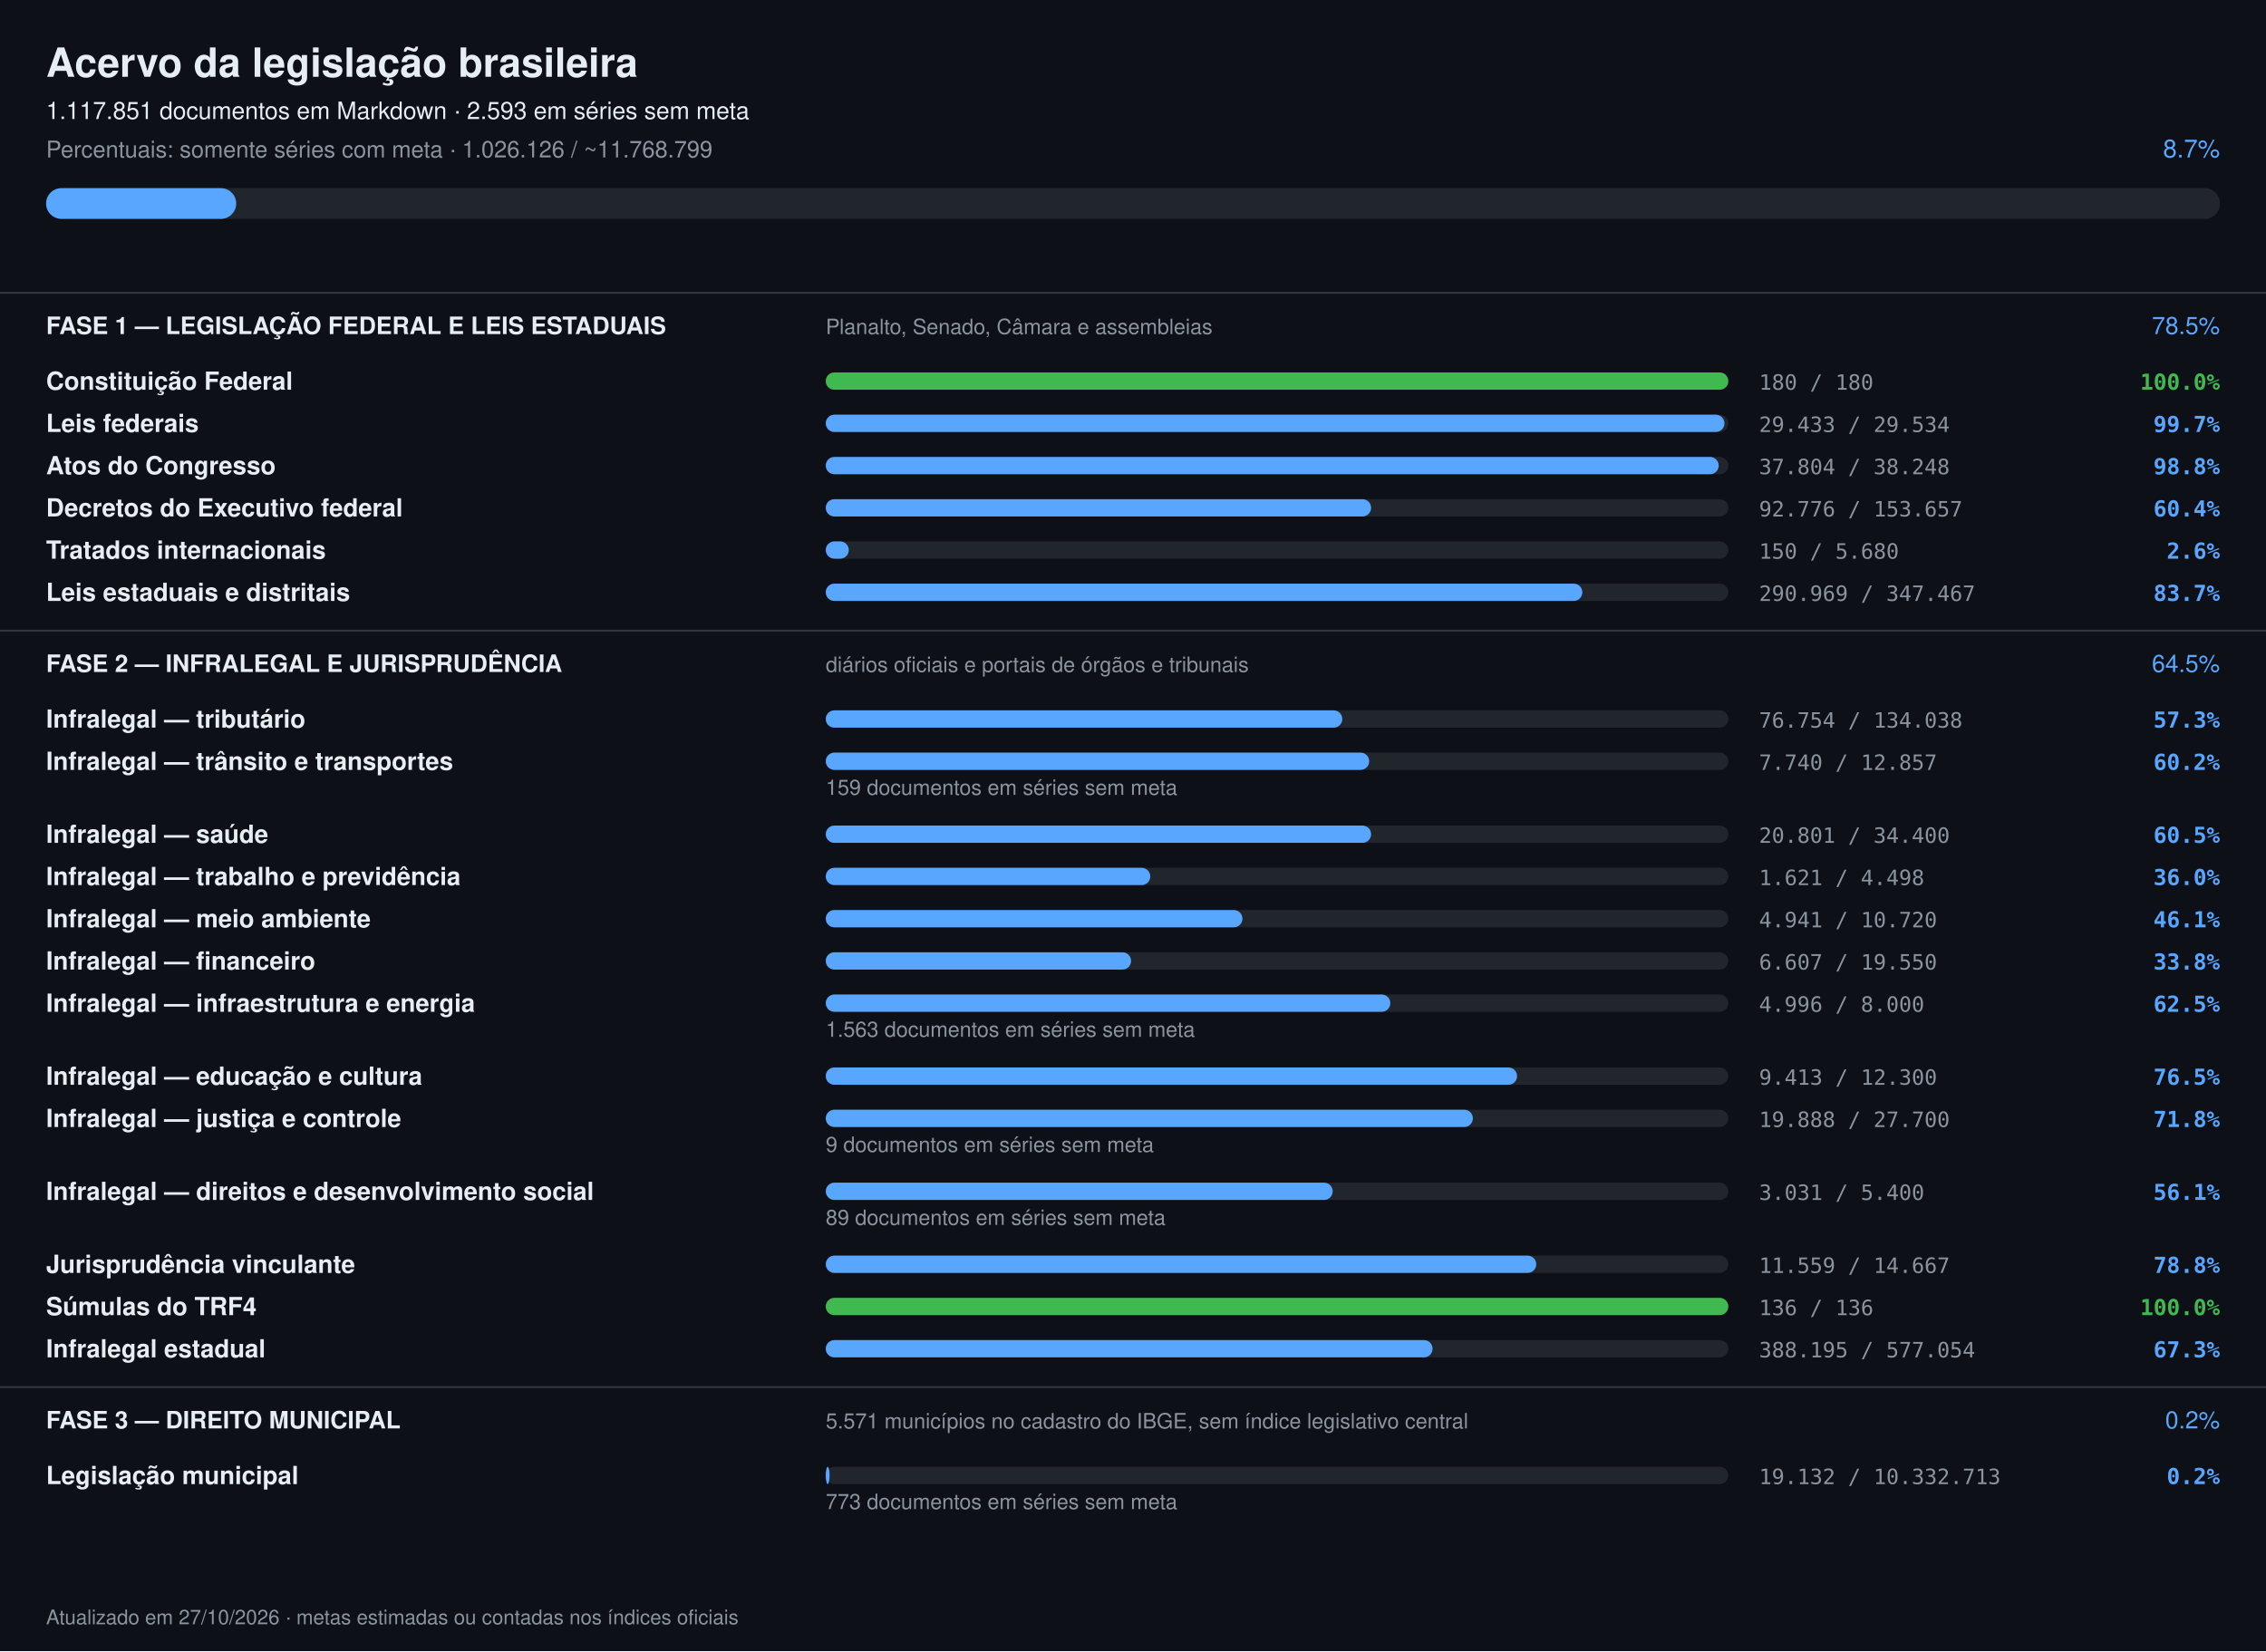
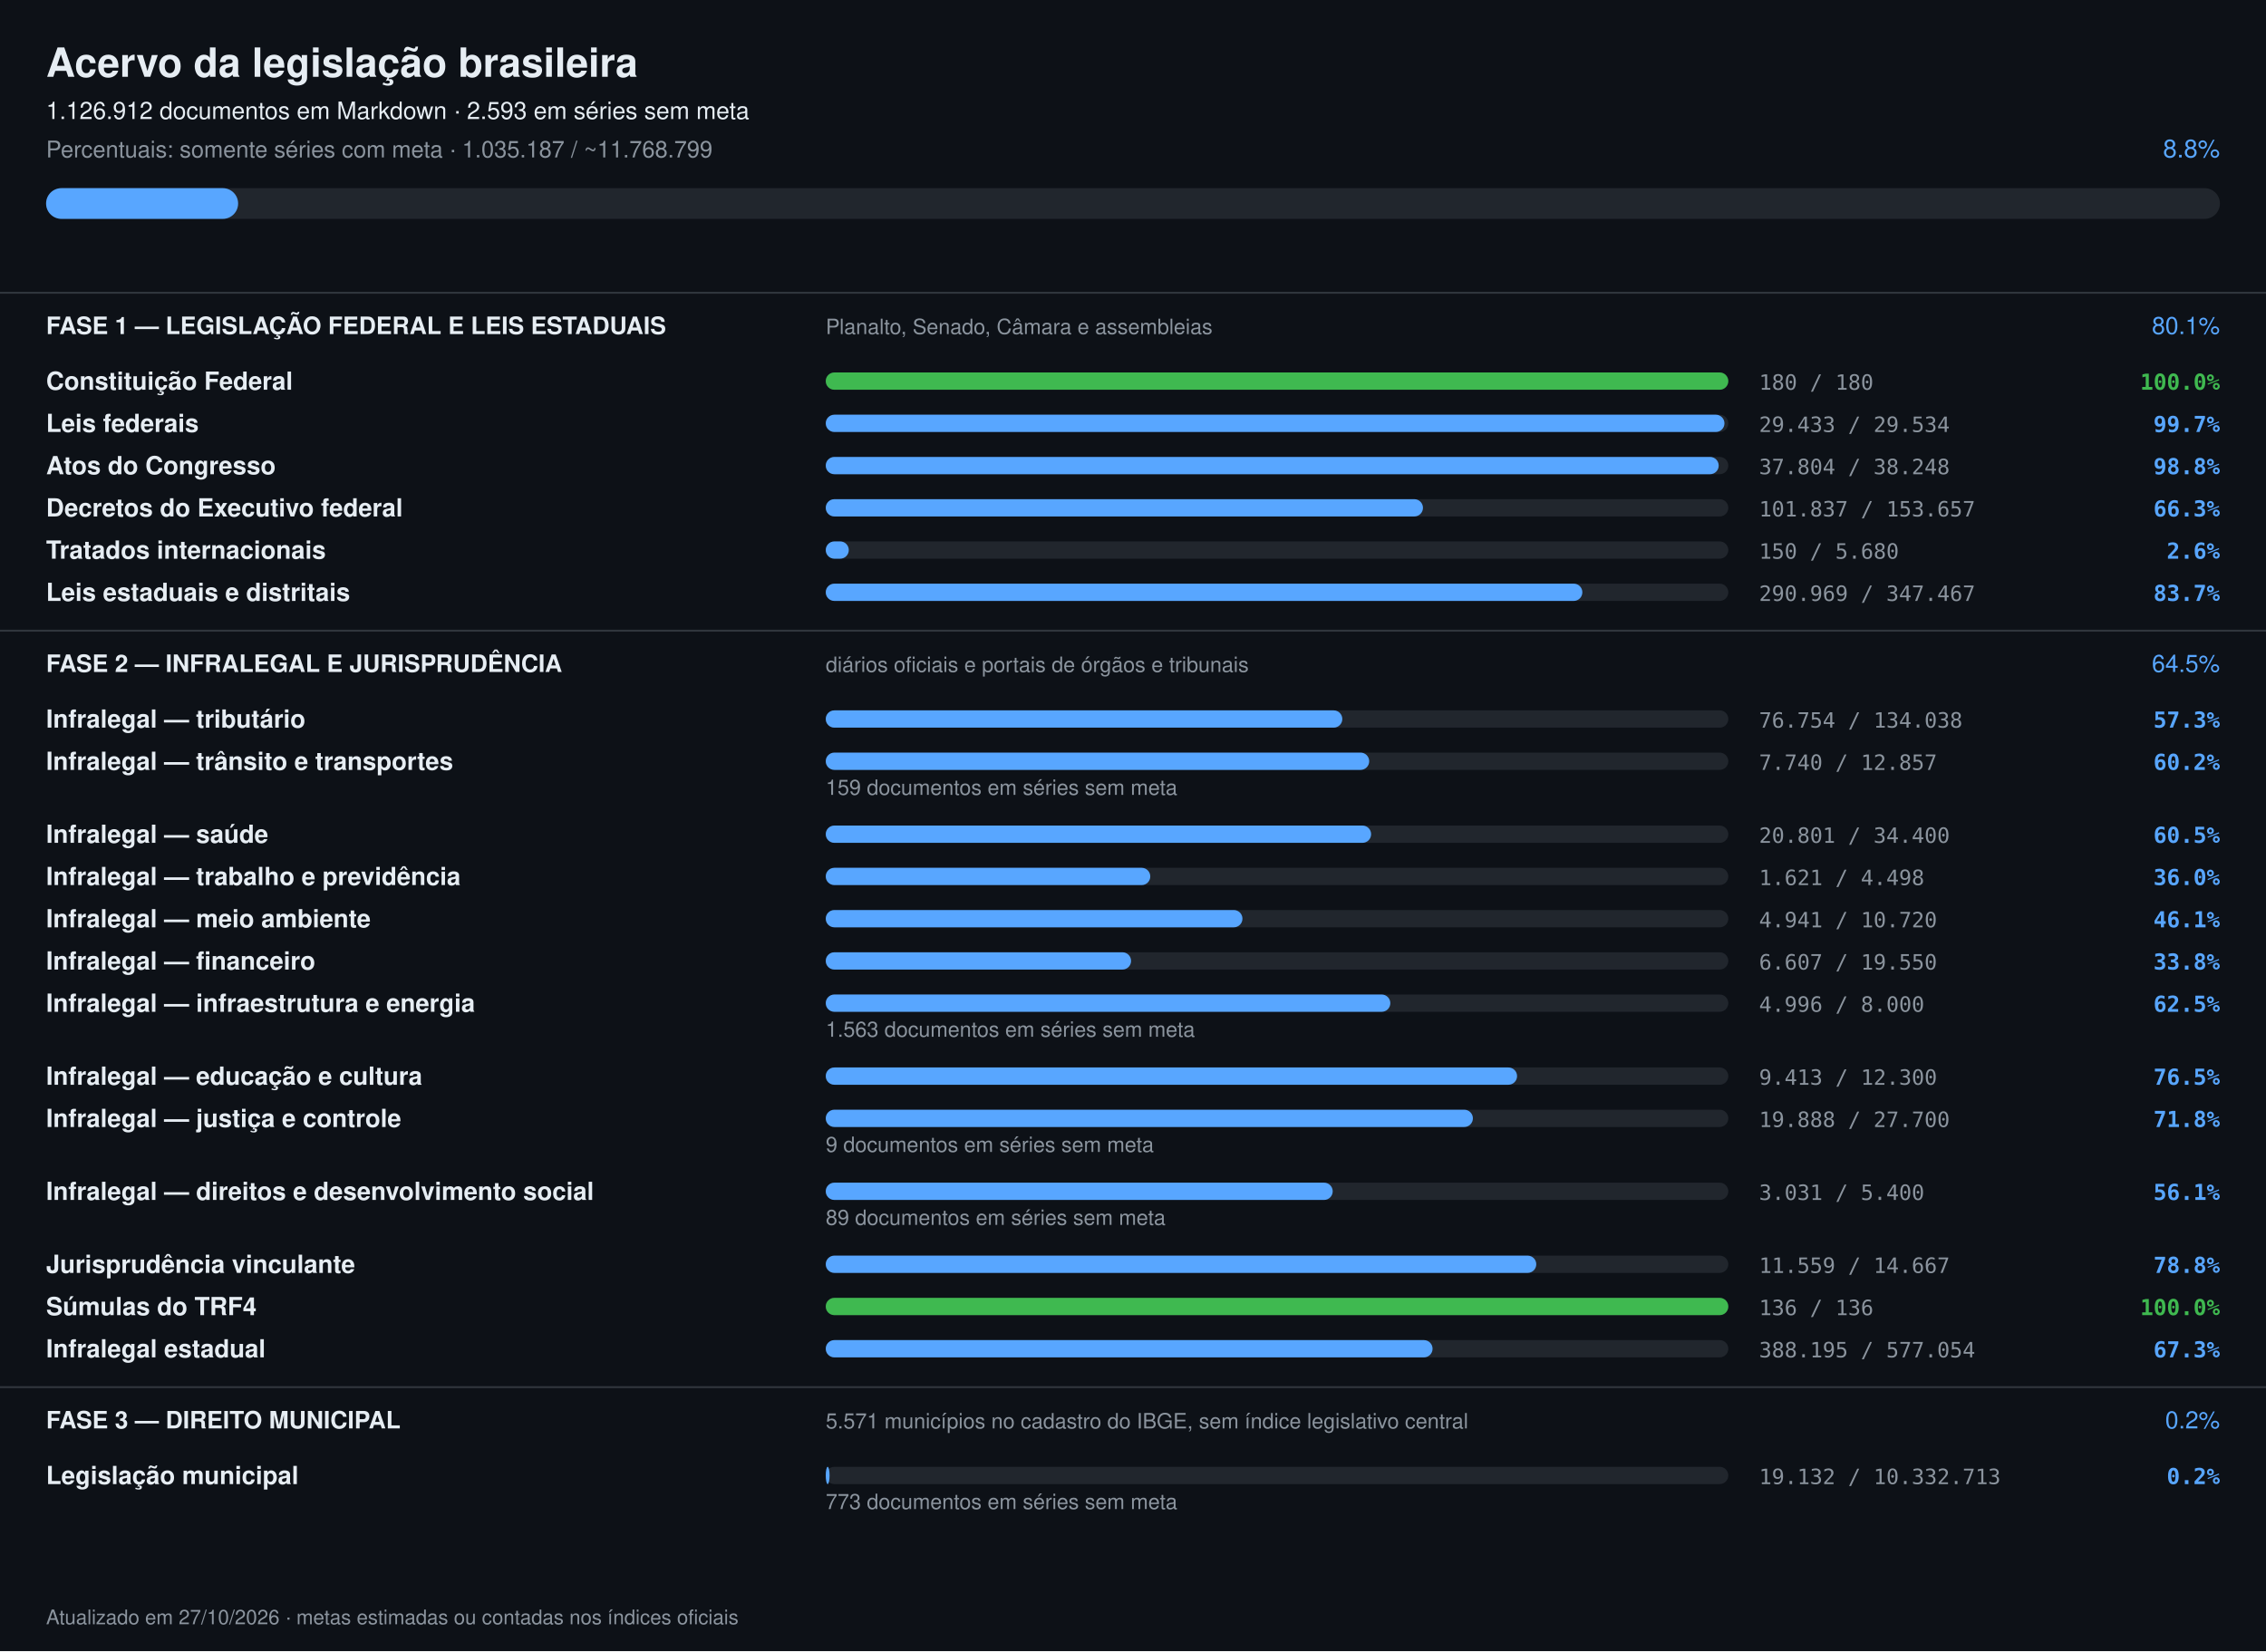
<svg xmlns="http://www.w3.org/2000/svg" width="1180" height="860" viewBox="0 0 1180 860" font-family="-apple-system,Segoe UI,Helvetica,Arial,sans-serif">
  <rect width="1180" height="860" fill="#0d1117" />
  <text x="24" y="40" font-size="21" font-weight="700" fill="#e6edf3">Acervo da legislação brasileira</text>
-   <text x="24" y="62" font-size="12.5" fill="#e6edf3">1.117.851 documentos em Markdown · 2.593 em séries sem meta</text>
-   <text x="24" y="82" font-size="12" fill="#8b949e">Percentuais: somente séries com meta · 1.026.126 / ~11.768.799</text>
-   <text x="1156" y="82" font-size="13" text-anchor="end" fill="#58a6ff">8.7%</text>
+   <text x="24" y="62" font-size="12.5" fill="#e6edf3">1.126.912 documentos em Markdown · 2.593 em séries sem meta</text>
+   <text x="24" y="82" font-size="12" fill="#8b949e">Percentuais: somente séries com meta · 1.035.187 / ~11.768.799</text>
+   <text x="1156" y="82" font-size="13" text-anchor="end" fill="#58a6ff">8.8%</text>
  <rect x="24" y="98" width="1132" height="16" rx="8" fill="#21262d" />
-   <rect x="24" y="98" width="99" height="16" rx="8" fill="#58a6ff" />
+   <rect x="24" y="98" width="100" height="16" rx="8" fill="#58a6ff" />
  <rect x="0" y="152" width="1180" height="1" fill="#30363d" />
  <text x="24" y="174" font-size="12.5" font-weight="700" fill="#e6edf3">FASE 1 — LEGISLAÇÃO FEDERAL E LEIS ESTADUAIS</text>
  <text x="430" y="174" font-size="11" fill="#8b949e">Planalto, Senado, Câmara e assembleias</text>
-   <text x="1156" y="174" font-size="12.5" text-anchor="end" fill="#58a6ff">78.5%</text>
+   <text x="1156" y="174" font-size="12.5" text-anchor="end" fill="#58a6ff">80.1%</text>
  <text x="24" y="203" font-size="13" font-weight="600" fill="#e6edf3">Constituição Federal</text>
  <rect x="430" y="194" width="470" height="9" rx="4.5" fill="#21262d" />
  <rect x="430" y="194" width="470" height="9" rx="4.5" fill="#3fb950" />
  <text x="916" y="203" font-size="11" fill="#8b949e" font-family="ui-monospace,monospace">180 / 180</text>
  <text x="1156" y="203" font-size="11.5" text-anchor="end" font-weight="600" fill="#3fb950" font-family="ui-monospace,monospace">100.0%</text>
  <text x="24" y="225" font-size="13" font-weight="600" fill="#e6edf3">Leis federais</text>
  <rect x="430" y="216" width="470" height="9" rx="4.5" fill="#21262d" />
  <rect x="430" y="216" width="468" height="9" rx="4.5" fill="#58a6ff" />
  <text x="916" y="225" font-size="11" fill="#8b949e" font-family="ui-monospace,monospace">29.433 / 29.534</text>
  <text x="1156" y="225" font-size="11.5" text-anchor="end" font-weight="600" fill="#58a6ff" font-family="ui-monospace,monospace">99.7%</text>
  <text x="24" y="247" font-size="13" font-weight="600" fill="#e6edf3">Atos do Congresso</text>
  <rect x="430" y="238" width="470" height="9" rx="4.5" fill="#21262d" />
  <rect x="430" y="238" width="465" height="9" rx="4.5" fill="#58a6ff" />
  <text x="916" y="247" font-size="11" fill="#8b949e" font-family="ui-monospace,monospace">37.804 / 38.248</text>
  <text x="1156" y="247" font-size="11.5" text-anchor="end" font-weight="600" fill="#58a6ff" font-family="ui-monospace,monospace">98.8%</text>
  <text x="24" y="269" font-size="13" font-weight="600" fill="#e6edf3">Decretos do Executivo federal</text>
  <rect x="430" y="260" width="470" height="9" rx="4.5" fill="#21262d" />
-   <rect x="430" y="260" width="284" height="9" rx="4.5" fill="#58a6ff" />
-   <text x="916" y="269" font-size="11" fill="#8b949e" font-family="ui-monospace,monospace">92.776 / 153.657</text>
-   <text x="1156" y="269" font-size="11.5" text-anchor="end" font-weight="600" fill="#58a6ff" font-family="ui-monospace,monospace">60.4%</text>
+   <rect x="430" y="260" width="311" height="9" rx="4.5" fill="#58a6ff" />
+   <text x="916" y="269" font-size="11" fill="#8b949e" font-family="ui-monospace,monospace">101.837 / 153.657</text>
+   <text x="1156" y="269" font-size="11.5" text-anchor="end" font-weight="600" fill="#58a6ff" font-family="ui-monospace,monospace">66.3%</text>
  <text x="24" y="291" font-size="13" font-weight="600" fill="#e6edf3">Tratados internacionais</text>
  <rect x="430" y="282" width="470" height="9" rx="4.5" fill="#21262d" />
  <rect x="430" y="282" width="12" height="9" rx="4.5" fill="#58a6ff" />
  <text x="916" y="291" font-size="11" fill="#8b949e" font-family="ui-monospace,monospace">150 / 5.680</text>
  <text x="1156" y="291" font-size="11.5" text-anchor="end" font-weight="600" fill="#58a6ff" font-family="ui-monospace,monospace">2.6%</text>
  <text x="24" y="313" font-size="13" font-weight="600" fill="#e6edf3">Leis estaduais e distritais</text>
  <rect x="430" y="304" width="470" height="9" rx="4.5" fill="#21262d" />
  <rect x="430" y="304" width="394" height="9" rx="4.5" fill="#58a6ff" />
  <text x="916" y="313" font-size="11" fill="#8b949e" font-family="ui-monospace,monospace">290.969 / 347.467</text>
  <text x="1156" y="313" font-size="11.5" text-anchor="end" font-weight="600" fill="#58a6ff" font-family="ui-monospace,monospace">83.7%</text>
  <rect x="0" y="328" width="1180" height="1" fill="#30363d" />
  <text x="24" y="350" font-size="12.5" font-weight="700" fill="#e6edf3">FASE 2 — INFRALEGAL E JURISPRUDÊNCIA</text>
  <text x="430" y="350" font-size="11" fill="#8b949e">diários oficiais e portais de órgãos e tribunais</text>
  <text x="1156" y="350" font-size="12.5" text-anchor="end" fill="#58a6ff">64.5%</text>
  <text x="24" y="379" font-size="13" font-weight="600" fill="#e6edf3">Infralegal — tributário</text>
  <rect x="430" y="370" width="470" height="9" rx="4.5" fill="#21262d" />
  <rect x="430" y="370" width="269" height="9" rx="4.5" fill="#58a6ff" />
  <text x="916" y="379" font-size="11" fill="#8b949e" font-family="ui-monospace,monospace">76.754 / 134.038</text>
  <text x="1156" y="379" font-size="11.5" text-anchor="end" font-weight="600" fill="#58a6ff" font-family="ui-monospace,monospace">57.3%</text>
  <text x="24" y="401" font-size="13" font-weight="600" fill="#e6edf3">Infralegal — trânsito e transportes</text>
  <rect x="430" y="392" width="470" height="9" rx="4.5" fill="#21262d" />
  <rect x="430" y="392" width="283" height="9" rx="4.5" fill="#58a6ff" />
  <text x="916" y="401" font-size="11" fill="#8b949e" font-family="ui-monospace,monospace">7.740 / 12.857</text>
  <text x="1156" y="401" font-size="11.5" text-anchor="end" font-weight="600" fill="#58a6ff" font-family="ui-monospace,monospace">60.2%</text>
  <text x="430" y="414" font-size="11" fill="#8b949e">159 documentos em séries sem meta</text>
  <text x="24" y="439" font-size="13" font-weight="600" fill="#e6edf3">Infralegal — saúde</text>
  <rect x="430" y="430" width="470" height="9" rx="4.5" fill="#21262d" />
  <rect x="430" y="430" width="284" height="9" rx="4.5" fill="#58a6ff" />
  <text x="916" y="439" font-size="11" fill="#8b949e" font-family="ui-monospace,monospace">20.801 / 34.400</text>
  <text x="1156" y="439" font-size="11.5" text-anchor="end" font-weight="600" fill="#58a6ff" font-family="ui-monospace,monospace">60.5%</text>
  <text x="24" y="461" font-size="13" font-weight="600" fill="#e6edf3">Infralegal — trabalho e previdência</text>
  <rect x="430" y="452" width="470" height="9" rx="4.5" fill="#21262d" />
  <rect x="430" y="452" width="169" height="9" rx="4.5" fill="#58a6ff" />
  <text x="916" y="461" font-size="11" fill="#8b949e" font-family="ui-monospace,monospace">1.621 / 4.498</text>
  <text x="1156" y="461" font-size="11.5" text-anchor="end" font-weight="600" fill="#58a6ff" font-family="ui-monospace,monospace">36.0%</text>
  <text x="24" y="483" font-size="13" font-weight="600" fill="#e6edf3">Infralegal — meio ambiente</text>
  <rect x="430" y="474" width="470" height="9" rx="4.5" fill="#21262d" />
  <rect x="430" y="474" width="217" height="9" rx="4.5" fill="#58a6ff" />
  <text x="916" y="483" font-size="11" fill="#8b949e" font-family="ui-monospace,monospace">4.941 / 10.720</text>
  <text x="1156" y="483" font-size="11.5" text-anchor="end" font-weight="600" fill="#58a6ff" font-family="ui-monospace,monospace">46.1%</text>
  <text x="24" y="505" font-size="13" font-weight="600" fill="#e6edf3">Infralegal — financeiro</text>
  <rect x="430" y="496" width="470" height="9" rx="4.5" fill="#21262d" />
  <rect x="430" y="496" width="159" height="9" rx="4.5" fill="#58a6ff" />
  <text x="916" y="505" font-size="11" fill="#8b949e" font-family="ui-monospace,monospace">6.607 / 19.550</text>
  <text x="1156" y="505" font-size="11.5" text-anchor="end" font-weight="600" fill="#58a6ff" font-family="ui-monospace,monospace">33.8%</text>
  <text x="24" y="527" font-size="13" font-weight="600" fill="#e6edf3">Infralegal — infraestrutura e energia</text>
  <rect x="430" y="518" width="470" height="9" rx="4.5" fill="#21262d" />
  <rect x="430" y="518" width="294" height="9" rx="4.5" fill="#58a6ff" />
  <text x="916" y="527" font-size="11" fill="#8b949e" font-family="ui-monospace,monospace">4.996 / 8.000</text>
  <text x="1156" y="527" font-size="11.5" text-anchor="end" font-weight="600" fill="#58a6ff" font-family="ui-monospace,monospace">62.5%</text>
  <text x="430" y="540" font-size="11" fill="#8b949e">1.563 documentos em séries sem meta</text>
  <text x="24" y="565" font-size="13" font-weight="600" fill="#e6edf3">Infralegal — educação e cultura</text>
  <rect x="430" y="556" width="470" height="9" rx="4.5" fill="#21262d" />
  <rect x="430" y="556" width="360" height="9" rx="4.5" fill="#58a6ff" />
  <text x="916" y="565" font-size="11" fill="#8b949e" font-family="ui-monospace,monospace">9.413 / 12.300</text>
  <text x="1156" y="565" font-size="11.5" text-anchor="end" font-weight="600" fill="#58a6ff" font-family="ui-monospace,monospace">76.5%</text>
  <text x="24" y="587" font-size="13" font-weight="600" fill="#e6edf3">Infralegal — justiça e controle</text>
  <rect x="430" y="578" width="470" height="9" rx="4.5" fill="#21262d" />
  <rect x="430" y="578" width="337" height="9" rx="4.5" fill="#58a6ff" />
  <text x="916" y="587" font-size="11" fill="#8b949e" font-family="ui-monospace,monospace">19.888 / 27.700</text>
  <text x="1156" y="587" font-size="11.5" text-anchor="end" font-weight="600" fill="#58a6ff" font-family="ui-monospace,monospace">71.8%</text>
  <text x="430" y="600" font-size="11" fill="#8b949e">9 documentos em séries sem meta</text>
  <text x="24" y="625" font-size="13" font-weight="600" fill="#e6edf3">Infralegal — direitos e desenvolvimento social</text>
  <rect x="430" y="616" width="470" height="9" rx="4.5" fill="#21262d" />
  <rect x="430" y="616" width="264" height="9" rx="4.5" fill="#58a6ff" />
  <text x="916" y="625" font-size="11" fill="#8b949e" font-family="ui-monospace,monospace">3.031 / 5.400</text>
  <text x="1156" y="625" font-size="11.5" text-anchor="end" font-weight="600" fill="#58a6ff" font-family="ui-monospace,monospace">56.1%</text>
  <text x="430" y="638" font-size="11" fill="#8b949e">89 documentos em séries sem meta</text>
  <text x="24" y="663" font-size="13" font-weight="600" fill="#e6edf3">Jurisprudência vinculante</text>
  <rect x="430" y="654" width="470" height="9" rx="4.5" fill="#21262d" />
  <rect x="430" y="654" width="370" height="9" rx="4.5" fill="#58a6ff" />
  <text x="916" y="663" font-size="11" fill="#8b949e" font-family="ui-monospace,monospace">11.559 / 14.667</text>
  <text x="1156" y="663" font-size="11.5" text-anchor="end" font-weight="600" fill="#58a6ff" font-family="ui-monospace,monospace">78.8%</text>
  <text x="24" y="685" font-size="13" font-weight="600" fill="#e6edf3">Súmulas do TRF4</text>
  <rect x="430" y="676" width="470" height="9" rx="4.5" fill="#21262d" />
  <rect x="430" y="676" width="470" height="9" rx="4.5" fill="#3fb950" />
  <text x="916" y="685" font-size="11" fill="#8b949e" font-family="ui-monospace,monospace">136 / 136</text>
  <text x="1156" y="685" font-size="11.5" text-anchor="end" font-weight="600" fill="#3fb950" font-family="ui-monospace,monospace">100.0%</text>
  <text x="24" y="707" font-size="13" font-weight="600" fill="#e6edf3">Infralegal estadual</text>
  <rect x="430" y="698" width="470" height="9" rx="4.5" fill="#21262d" />
  <rect x="430" y="698" width="316" height="9" rx="4.5" fill="#58a6ff" />
  <text x="916" y="707" font-size="11" fill="#8b949e" font-family="ui-monospace,monospace">388.195 / 577.054</text>
  <text x="1156" y="707" font-size="11.5" text-anchor="end" font-weight="600" fill="#58a6ff" font-family="ui-monospace,monospace">67.3%</text>
  <rect x="0" y="722" width="1180" height="1" fill="#30363d" />
  <text x="24" y="744" font-size="12.5" font-weight="700" fill="#e6edf3">FASE 3 — DIREITO MUNICIPAL</text>
  <text x="430" y="744" font-size="11" fill="#8b949e">5.571 municípios no cadastro do IBGE, sem índice legislativo central</text>
  <text x="1156" y="744" font-size="12.5" text-anchor="end" fill="#58a6ff">0.2%</text>
  <text x="24" y="773" font-size="13" font-weight="600" fill="#e6edf3">Legislação municipal</text>
  <rect x="430" y="764" width="470" height="9" rx="4.5" fill="#21262d" />
  <rect x="430" y="764" width="2" height="9" rx="4.5" fill="#58a6ff" />
  <text x="916" y="773" font-size="11" fill="#8b949e" font-family="ui-monospace,monospace">19.132 / 10.332.713</text>
  <text x="1156" y="773" font-size="11.5" text-anchor="end" font-weight="600" fill="#58a6ff" font-family="ui-monospace,monospace">0.2%</text>
  <text x="430" y="786" font-size="11" fill="#8b949e">773 documentos em séries sem meta</text>
  <text x="24" y="846" font-size="10.5" fill="#8b949e">Atualizado em 27/10/2026 · metas estimadas ou contadas nos índices oficiais</text>
</svg>
